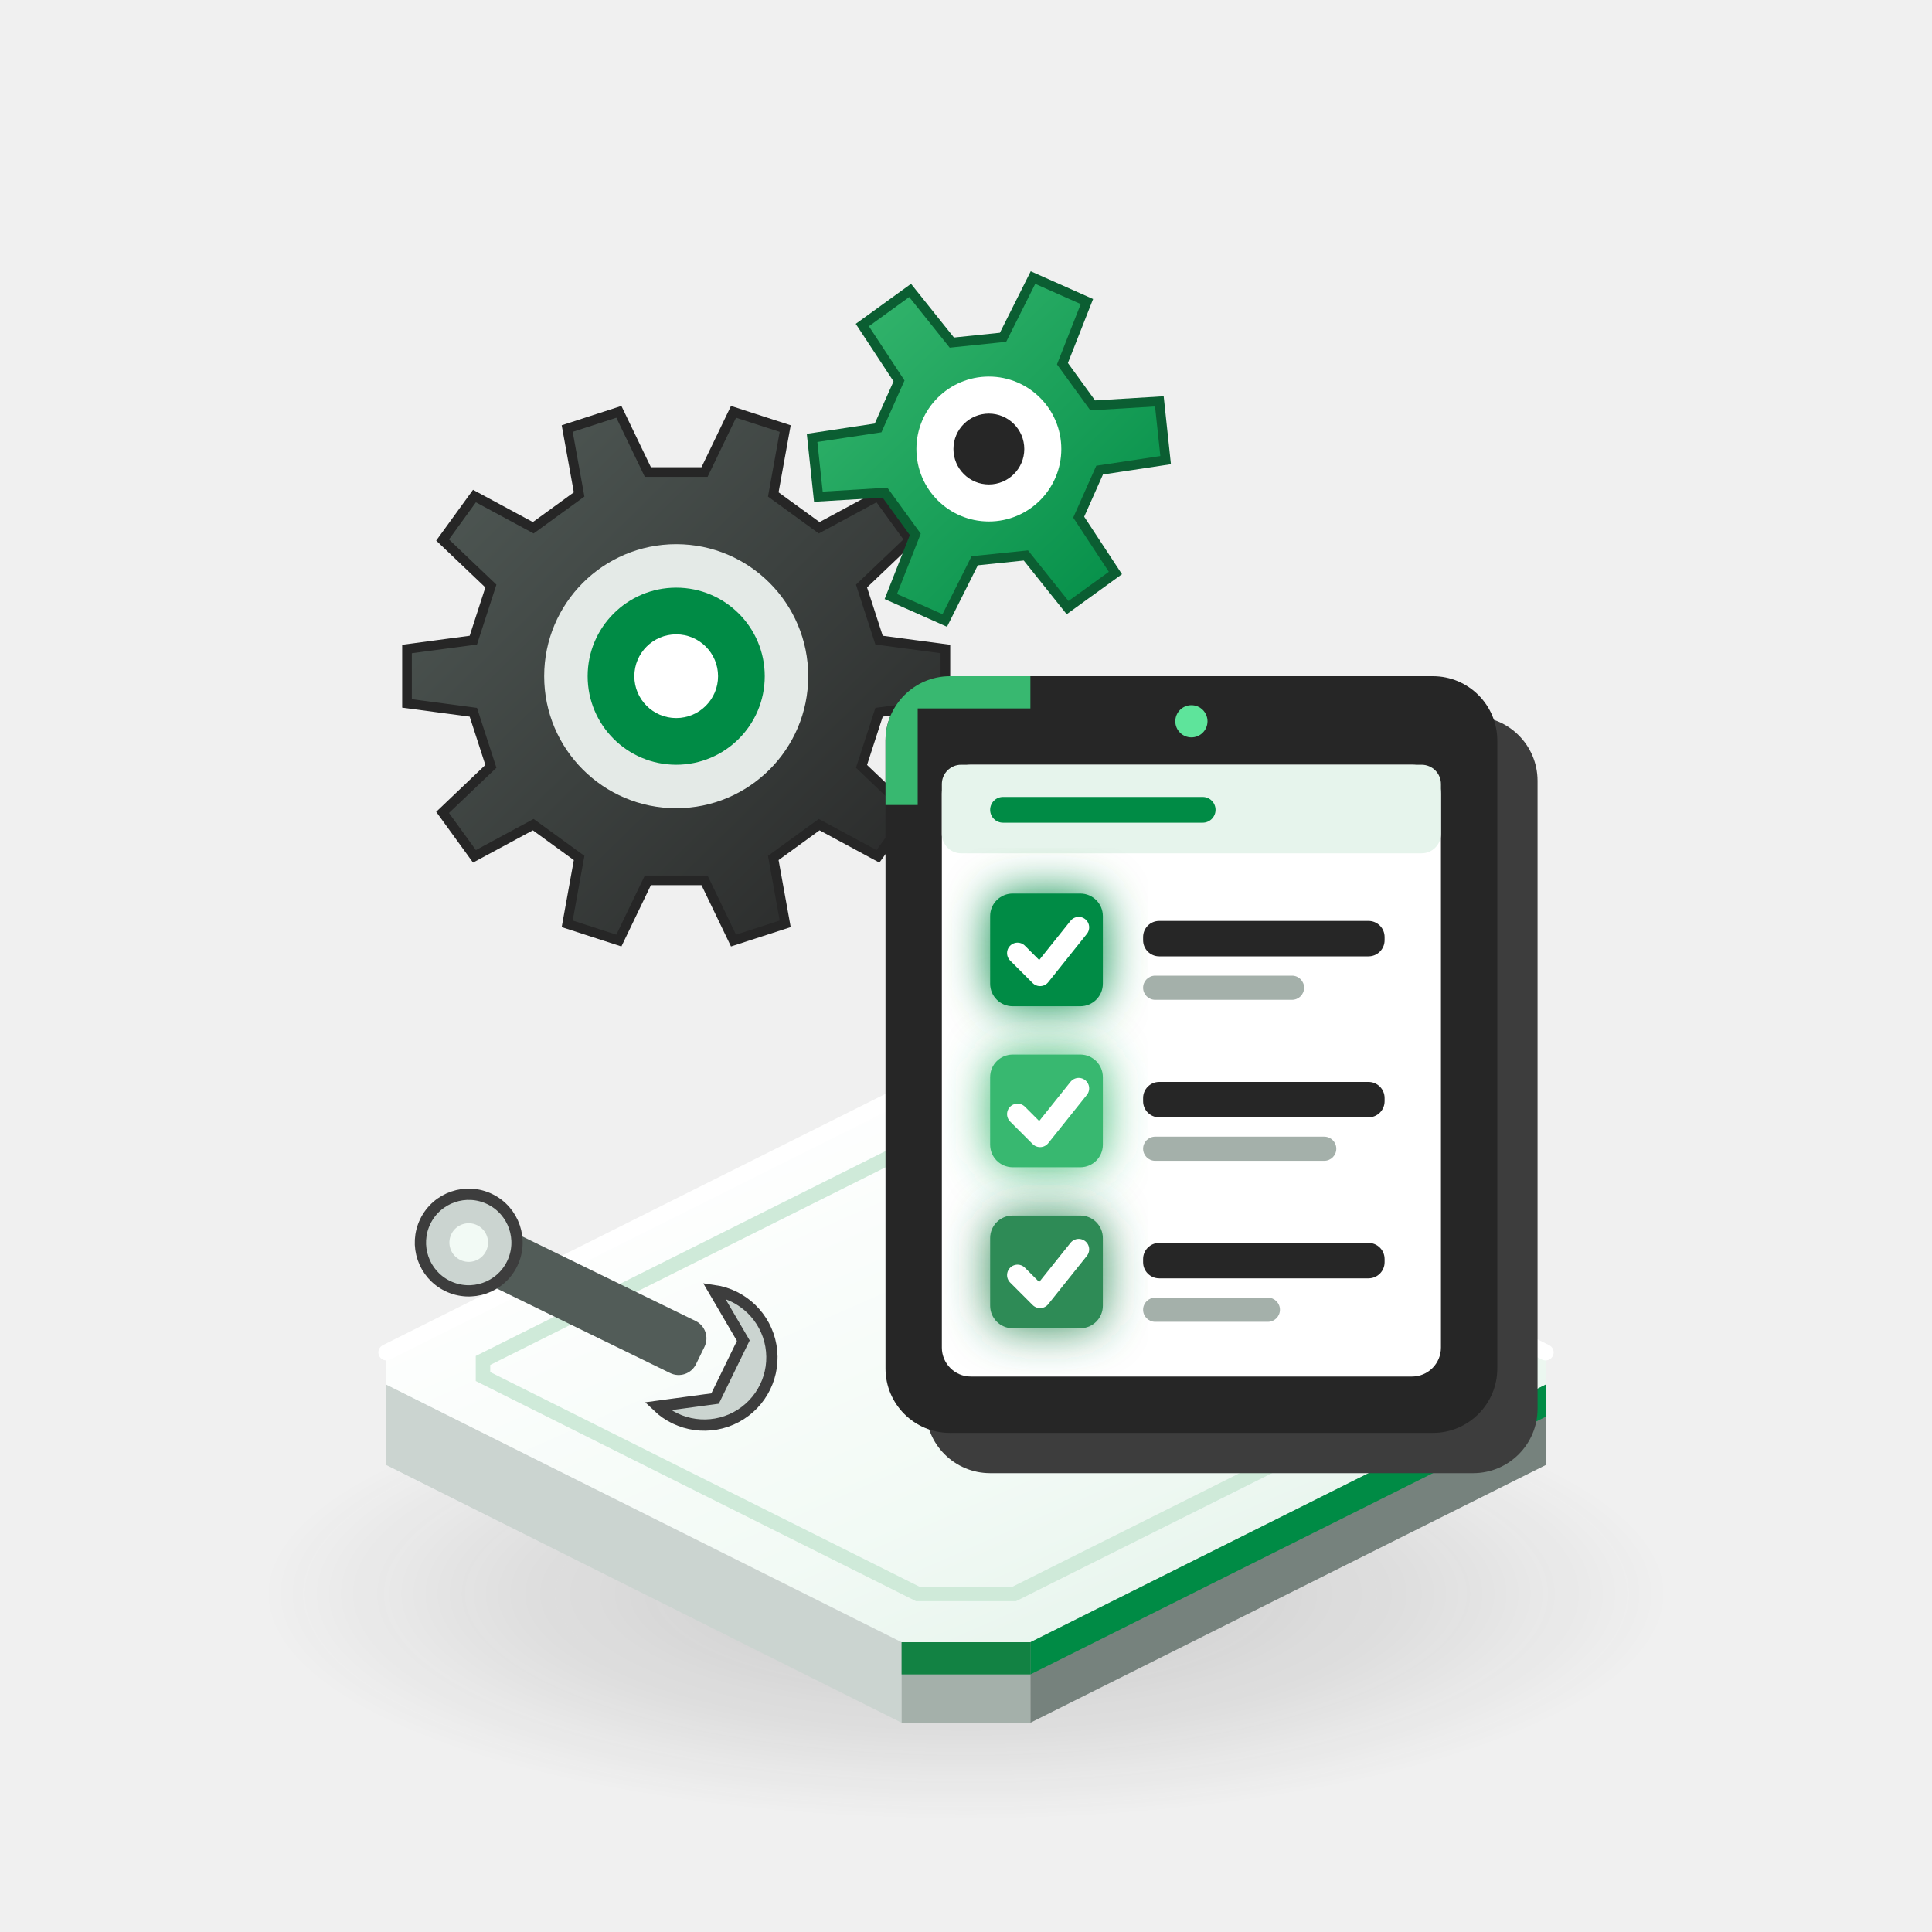
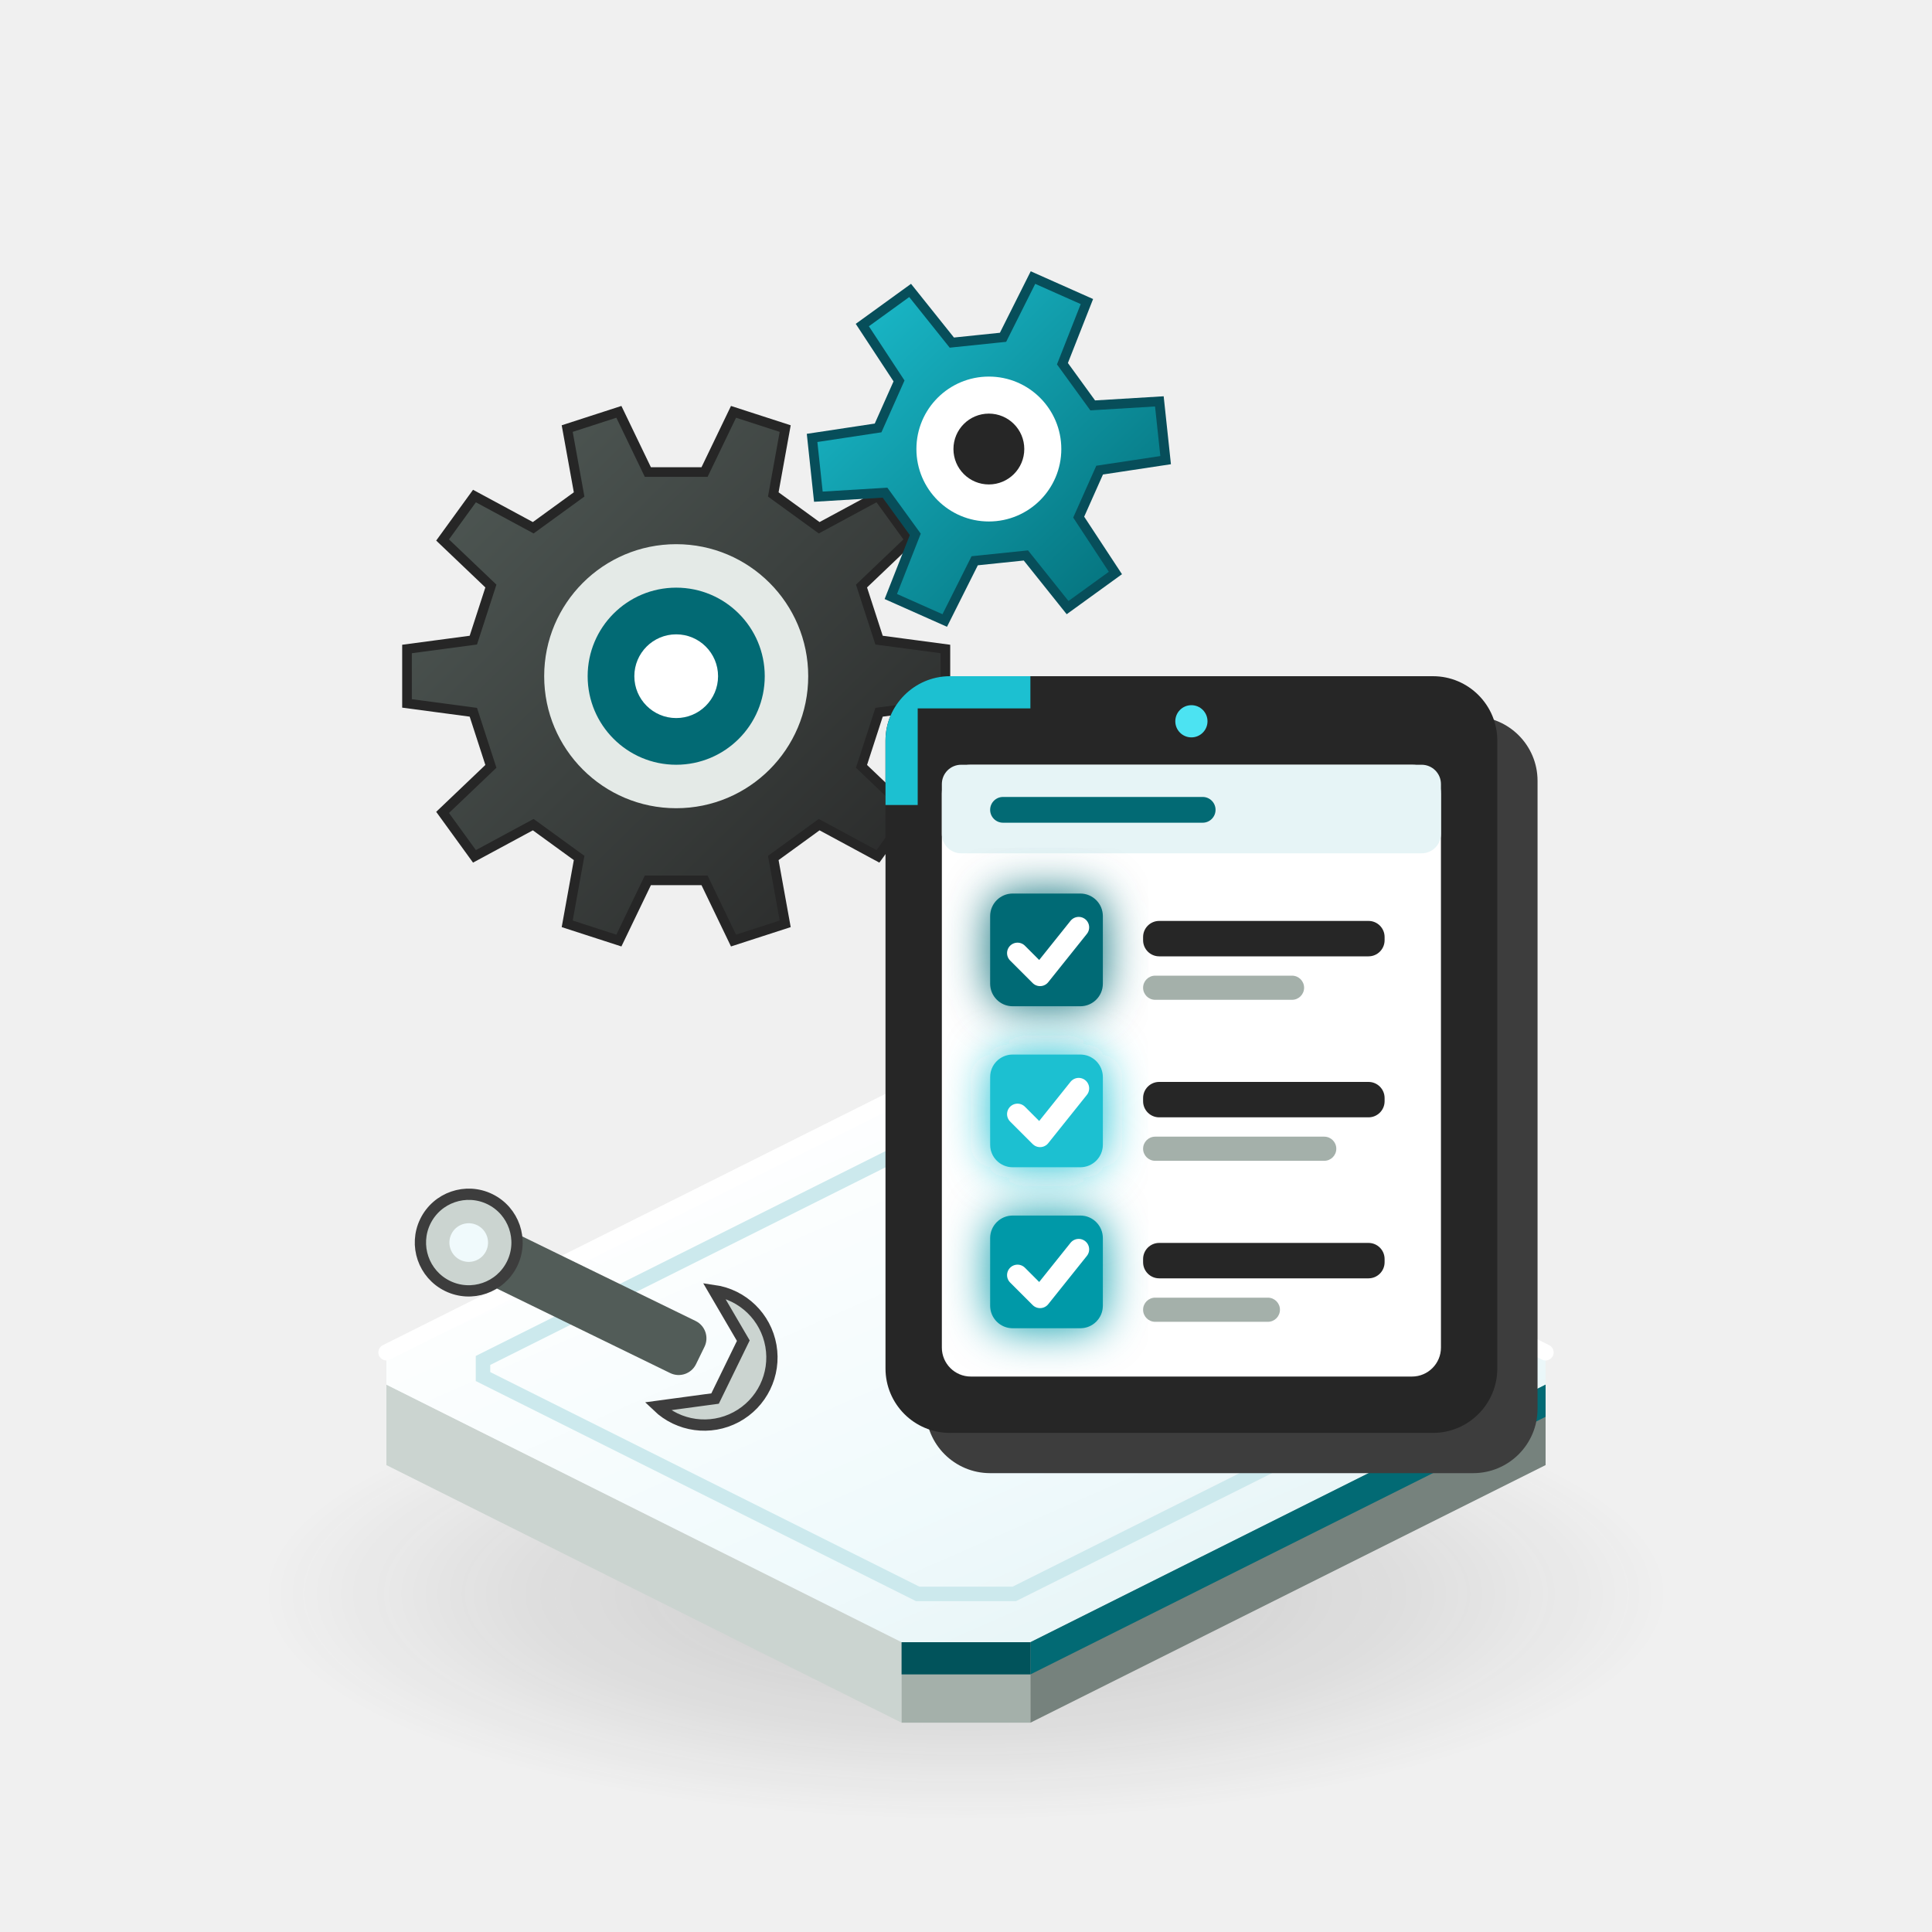
<svg xmlns="http://www.w3.org/2000/svg" viewBox="0 0 120 120" width="120" height="120" fill="none">
  <defs>
    <radialGradient id="cmms-shadow" cx="50%" cy="50%" r="50%">
      <stop offset="0%" stop-color="#262626" stop-opacity="0.20" />
      <stop offset="65%" stop-color="#262626" stop-opacity="0.08" />
      <stop offset="100%" stop-color="#262626" stop-opacity="0" />
    </radialGradient>
    <linearGradient id="cmms-deck" x1="20%" y1="15%" x2="85%" y2="85%">
      <stop offset="0%" stop-color="#FFFFFF" />
-       <stop offset="65%" stop-color="#F2FAF5" />
-       <stop offset="100%" stop-color="#E6F4EC" />
+       <stop offset="65%" stop-color="#F0FAFC" />
+       <stop offset="100%" stop-color="#E6F4F6" />
    </linearGradient>
    <linearGradient id="cmms-gear-main" x1="0%" y1="0%" x2="100%" y2="100%">
      <stop offset="0%" stop-color="#525C58" />
      <stop offset="100%" stop-color="#262626" />
    </linearGradient>
    <linearGradient id="cmms-gear-pinion" x1="0%" y1="0%" x2="100%" y2="100%">
-       <stop offset="0%" stop-color="#38B870" />
-       <stop offset="100%" stop-color="#008B45" />
+       <stop offset="0%" stop-color="#1CC0D1" />
+       <stop offset="100%" stop-color="#026A74" />
    </linearGradient>
    <filter id="cmms-glow" x="-40%" y="-40%" width="180%" height="180%">
      <feGaussianBlur stdDeviation="1.4" result="blur" />
      <feMerge>
        <feMergeNode in="blur" />
        <feMergeNode in="SourceGraphic" />
      </feMerge>
    </filter>
    <style>
      .cmms-gear-cw { animation: cmms-spin-cw 10s linear infinite; }
      .cmms-gear-ccw { animation: cmms-spin-ccw 6s linear infinite; }
      .cmms-row-1 { animation: cmms-check 3.6s ease-in-out 0s infinite; }
      .cmms-row-2 { animation: cmms-check 3.6s ease-in-out 1.2s infinite; }
      .cmms-row-3 { animation: cmms-check 3.6s ease-in-out 2.4s infinite; }
      @keyframes cmms-spin-cw {
        from { transform: rotate(0deg); }
        to { transform: rotate(360deg); }
      }
      @keyframes cmms-spin-ccw {
        from { transform: rotate(0deg); }
        to { transform: rotate(-360deg); }
      }
      @keyframes cmms-check {
        0%, 100% { opacity: 0.72; transform: scale(0.96); }
        25%, 50% { opacity: 1; transform: scale(1.08); }
      }
      @media (prefers-reduced-motion: reduce) {
        *, *::before, *::after { animation: none !important; }
      }
    </style>
  </defs>
  <ellipse cx="60" cy="99" rx="44" ry="14" fill="url(#cmms-shadow)" />
  <g id="cmms-plinth">
    <polygon points="24,86 56,102 56,107 24,91" fill="#CBD4D0" />
    <polygon points="56,102 64,102 64,107 56,107" fill="#A4B0AA" />
    <polygon points="64,102 96,86 96,91 64,107" fill="#76827D" />
    <polygon points="56,68 64,68 96,84 96,86 64,102 56,102 24,86 24,84" fill="url(#cmms-deck)" />
    <polyline points="24,84 56,68 64,68 96,84" stroke="#FFFFFF" stroke-width="1" stroke-linecap="round" />
-     <polygon points="57,71 63,71 90,84.5 90,85.5 63,99 57,99 30,85.5 30,84.5" fill="none" stroke="#CFEAD9" stroke-width="0.9" />
-     <polygon points="64,102 96,86 96,88 64,104" fill="#008B45" />
-     <polygon points="56,102 64,102 64,104 56,104" fill="#128243" />
+     <polygon points="57,71 63,71 90,84.5 90,85.5 63,99 57,99 30,85.5 30,84.5" fill="none" stroke="#CCE9ED" stroke-width="0.9" />
+     <polygon points="64,102 96,86 96,88 64,104" fill="#026A74" />
+     <polygon points="56,102 64,102 64,104 56,104" fill="#01535B" />
  </g>
  <g id="cmms-gears">
    <g transform="translate(42, 42)">
      <g class="cmms-gear-cw">
        <path d="M 12.60,-2.24 L 16.72,-1.69 L 16.72,1.69 L 12.60,2.24 L 11.51,5.60 L 14.51,8.46 L 12.53,11.19 L 8.88,9.22 L 6.03,11.29 L 6.77,15.38 L 3.56,16.42 L 1.76,12.68 L -1.76,12.68 L -3.56,16.42 L -6.77,15.38 L -6.03,11.29 L -8.88,9.22 L -12.53,11.19 L -14.51,8.46 L -11.51,5.60 L -12.60,2.24 L -16.72,1.69 L -16.72,-1.69 L -12.60,-2.24 L -11.51,-5.60 L -14.51,-8.46 L -12.53,-11.19 L -8.88,-9.22 L -6.03,-11.29 L -6.77,-15.38 L -3.56,-16.42 L -1.76,-12.68 L 1.76,-12.68 L 3.56,-16.42 L 6.77,-15.38 L 6.03,-11.29 L 8.88,-9.22 L 12.53,-11.19 L 14.51,-8.46 L 11.51,-5.60 Z" fill="url(#cmms-gear-main)" stroke="#262626" stroke-width="0.6" />
        <circle cx="0" cy="0" r="8.2" fill="#E4EAE7" />
-         <circle cx="0" cy="0" r="5.5" fill="#008B45" />
+         <circle cx="0" cy="0" r="5.5" fill="#026A74" />
        <circle cx="0" cy="0" r="2.6" fill="#FFFFFF" />
      </g>
    </g>
    <g transform="translate(61.42, 27.89)">
      <g class="cmms-gear-ccw">
-         <path d="M -6.45,2.71 L -10.59,2.96 L -10.98,-0.69 L -6.88,-1.31 L -5.58,-4.23 L -7.86,-7.70 L -4.89,-9.85 L -2.30,-6.61 L 0.88,-6.94 L 2.74,-10.65 L 6.09,-9.16 L 4.57,-5.30 L 6.45,-2.71 L 10.59,-2.96 L 10.98,0.69 L 6.88,1.31 L 5.58,4.23 L 7.86,7.70 L 4.89,9.85 L 2.30,6.61 L -0.88,6.94 L -2.74,10.65 L -6.09,9.16 L -4.57,5.30 Z" fill="url(#cmms-gear-pinion)" stroke="#0B5E32" stroke-width="0.6" />
+         <path d="M -6.45,2.71 L -10.59,2.96 L -10.98,-0.69 L -6.88,-1.31 L -5.58,-4.23 L -7.86,-7.70 L -4.89,-9.85 L -2.30,-6.61 L 0.88,-6.94 L 2.74,-10.65 L 6.09,-9.16 L 4.57,-5.30 L 6.45,-2.71 L 10.59,-2.96 L 10.98,0.69 L 6.88,1.31 L 5.58,4.23 L 7.86,7.70 L 4.89,9.85 L 2.30,6.61 L -0.88,6.94 L -2.74,10.65 L -6.09,9.16 L -4.57,5.30 Z" fill="url(#cmms-gear-pinion)" stroke="#074E5A" stroke-width="0.6" />
        <circle cx="0" cy="0" r="4.5" fill="#FFFFFF" />
        <circle cx="0" cy="0" r="2.2" fill="#262626" />
      </g>
    </g>
  </g>
  <g id="cmms-wrench" transform="translate(39, 82) rotate(26)">
    <rect x="-11" y="-1.8" width="16" height="3.6" rx="1.2" fill="#525C58" />
    <path d="M 4,-4 A 4.2 4.2 0 1 1 4,4 L 7,2 L 7,-2 Z" fill="#CBD4D0" stroke="#3D3D3D" stroke-width="0.7" />
    <circle cx="-11" cy="0" r="3" fill="#CBD4D0" stroke="#3D3D3D" stroke-width="0.7" />
-     <circle cx="-11" cy="0" r="1.2" fill="#F2FAF5" />
+     <circle cx="-11" cy="0" r="1.2" fill="#F0FAFC" />
  </g>
  <g id="cmms-tablet">
    <rect x="55" y="42" width="38" height="47" rx="4" fill="#3D3D3D" transform="translate(2.5, 2.5)" />
    <rect x="55" y="42" width="38" height="47" rx="4" fill="#262626" />
-     <path d="M 55 46 C 55 43.8 56.8 42 59 42 L 64 42 L 64 44 L 57 44 L 57 50 L 55 50 Z" fill="#38B870" />
-     <circle cx="74" cy="44.8" r="1" fill="#5EE49B" />
+     <path d="M 55 46 C 55 43.8 56.8 42 59 42 L 64 42 L 64 44 L 57 44 L 57 50 L 55 50 Z" fill="#1CC0D1" />
+     <circle cx="74" cy="44.8" r="1" fill="#4CE3F2" />
    <rect x="58.5" y="47.5" width="31" height="38" rx="1.8" fill="#FFFFFF" />
-     <rect x="58.5" y="47.5" width="31" height="5.5" rx="1.2" fill="#E6F4EC" />
-     <rect x="61.5" y="49.5" width="14" height="1.6" rx="0.8" fill="#008B45" />
+     <rect x="58.5" y="47.5" width="31" height="5.5" rx="1.2" fill="#E6F4F6" />
+     <rect x="61.5" y="49.5" width="14" height="1.6" rx="0.8" fill="#026A74" />
    <g transform="translate(65, 59)">
      <g class="cmms-row-1">
-         <rect x="-3.5" y="-3.5" width="7" height="7" rx="1.4" fill="#008B45" filter="url(#cmms-glow)" />
+         <rect x="-3.5" y="-3.5" width="7" height="7" rx="1.4" fill="#026A74" filter="url(#cmms-glow)" />
        <polyline points="-1.8,0.2 -0.4,1.6 2,-1.4" stroke="#FFFFFF" stroke-width="1.3" stroke-linecap="round" stroke-linejoin="round" />
      </g>
    </g>
    <rect x="71" y="57.2" width="15" height="2.2" rx="1" fill="#262626" />
    <rect x="71" y="60.6" width="10" height="1.5" rx="0.75" fill="#A4B0AA" />
    <g transform="translate(65, 69)">
      <g class="cmms-row-2">
-         <rect x="-3.5" y="-3.5" width="7" height="7" rx="1.4" fill="#38B870" filter="url(#cmms-glow)" />
+         <rect x="-3.5" y="-3.5" width="7" height="7" rx="1.4" fill="#1CC0D1" filter="url(#cmms-glow)" />
        <polyline points="-1.8,0.2 -0.4,1.6 2,-1.4" stroke="#FFFFFF" stroke-width="1.3" stroke-linecap="round" stroke-linejoin="round" />
      </g>
    </g>
    <rect x="71" y="67.2" width="15" height="2.2" rx="1" fill="#262626" />
    <rect x="71" y="70.6" width="12" height="1.5" rx="0.75" fill="#A4B0AA" />
    <g transform="translate(65, 79)">
      <g class="cmms-row-3">
-         <rect x="-3.5" y="-3.5" width="7" height="7" rx="1.4" fill="#2E8B57" filter="url(#cmms-glow)" />
+         <rect x="-3.5" y="-3.5" width="7" height="7" rx="1.4" fill="#0699A8" filter="url(#cmms-glow)" />
        <polyline points="-1.8,0.2 -0.4,1.6 2,-1.4" stroke="#FFFFFF" stroke-width="1.3" stroke-linecap="round" stroke-linejoin="round" />
      </g>
    </g>
    <rect x="71" y="77.2" width="15" height="2.2" rx="1" fill="#262626" />
    <rect x="71" y="80.6" width="8.5" height="1.5" rx="0.75" fill="#A4B0AA" />
  </g>
</svg>
